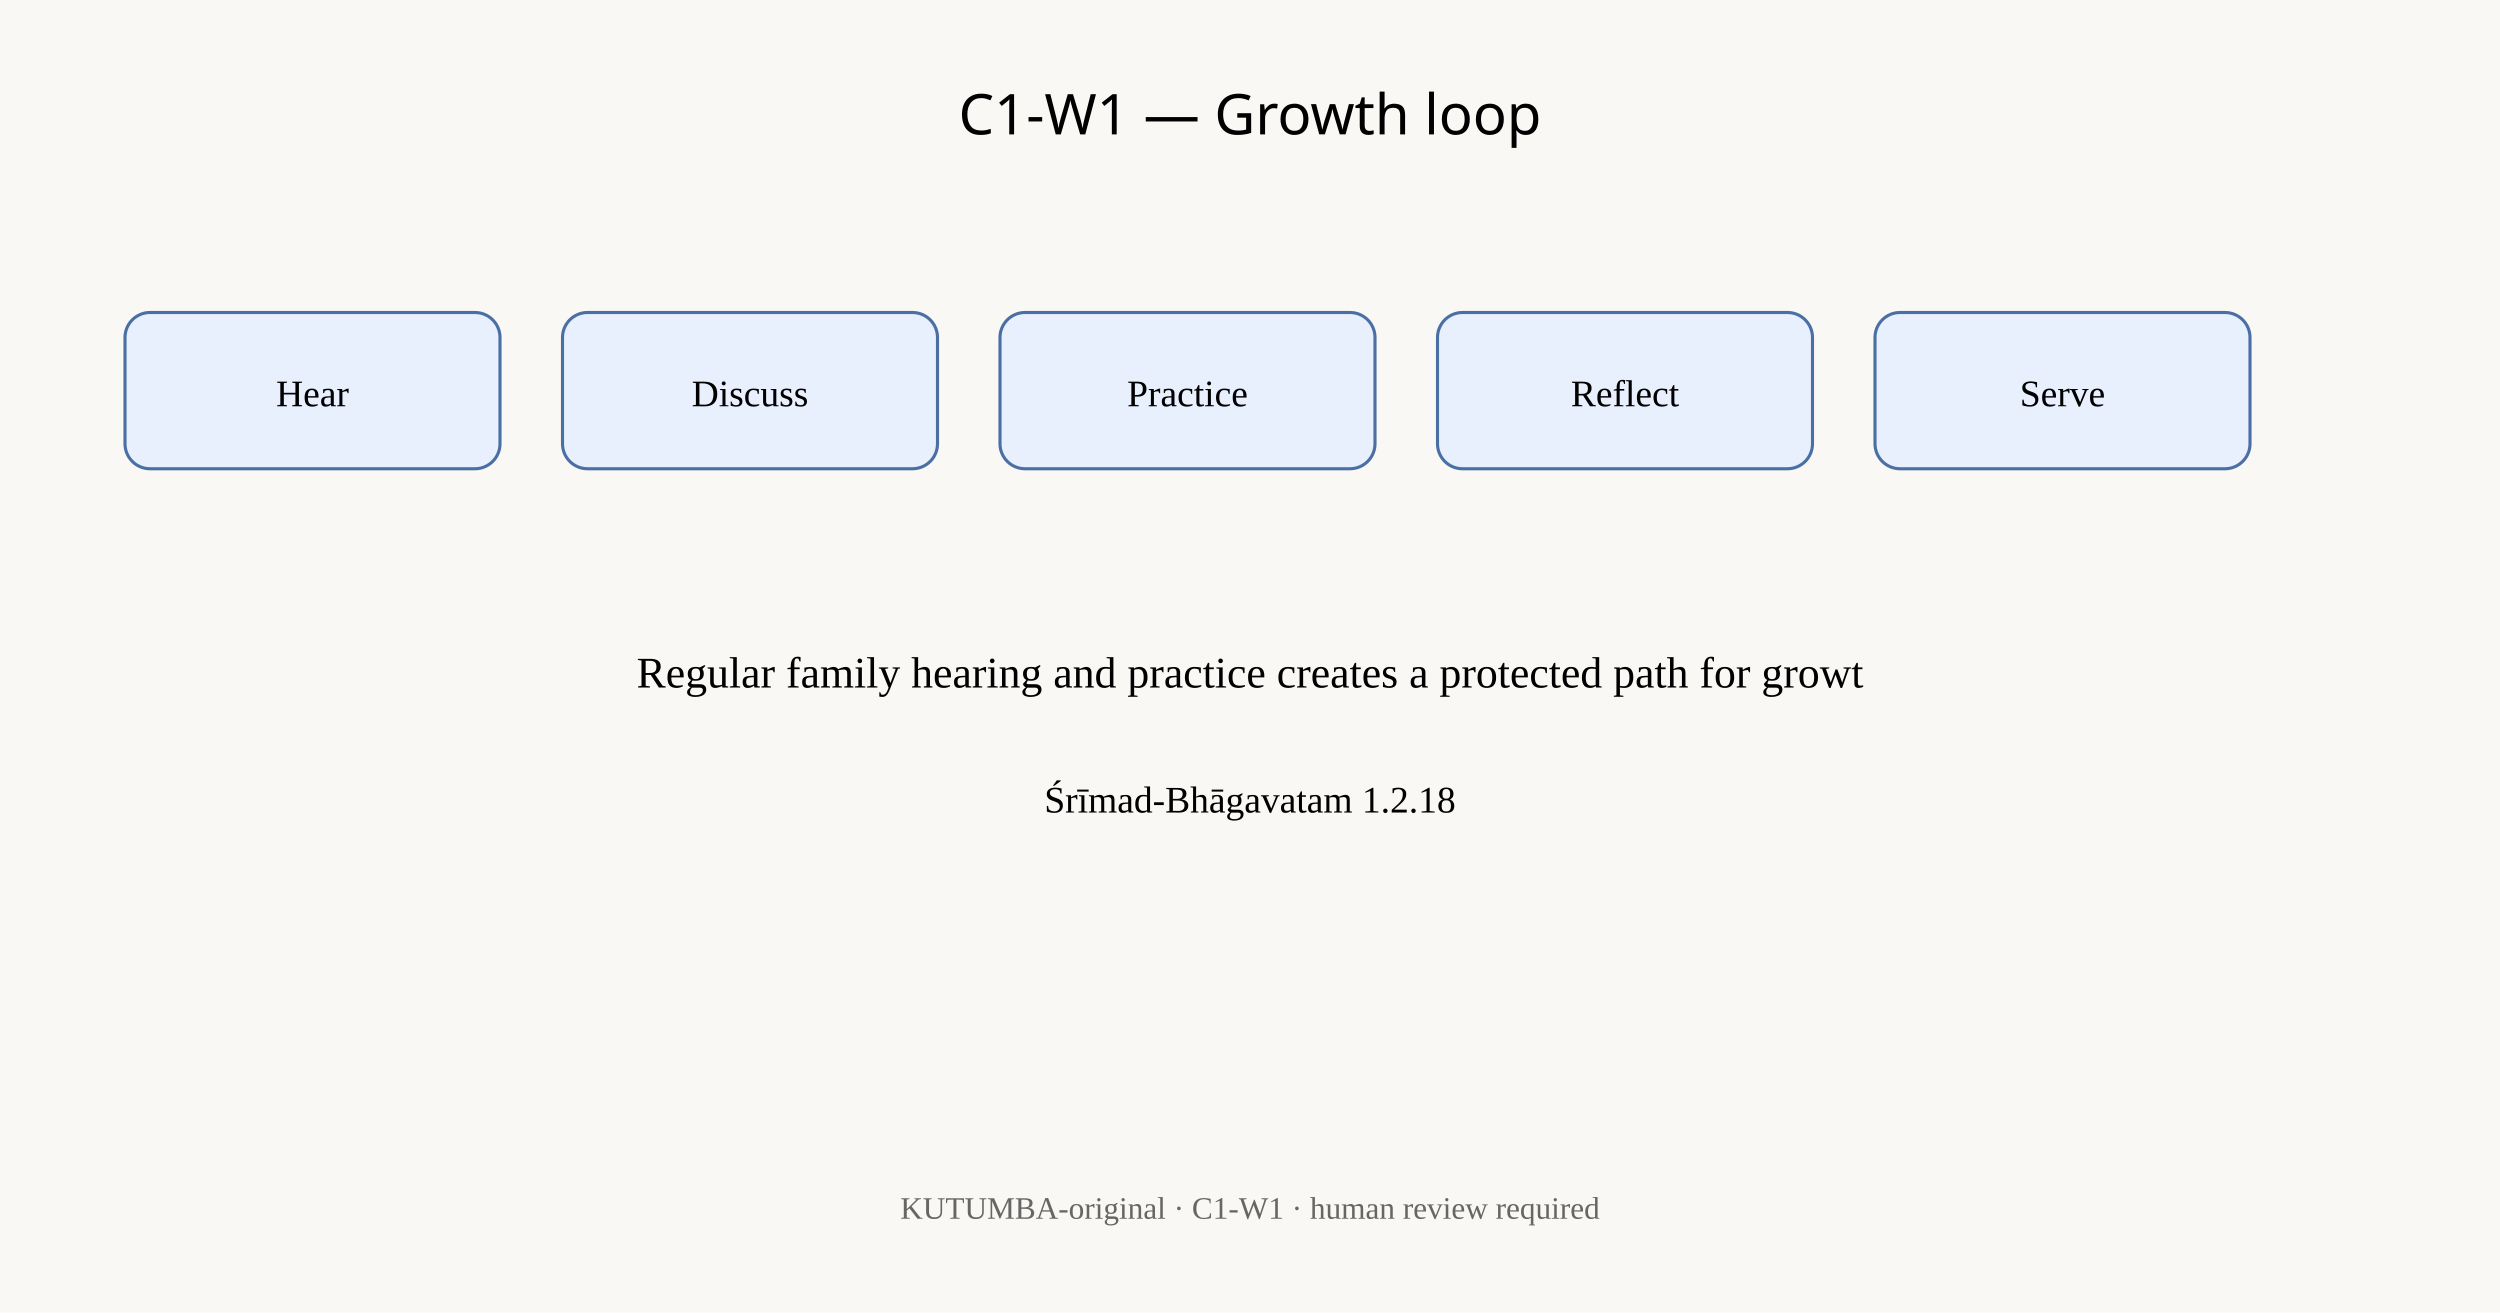
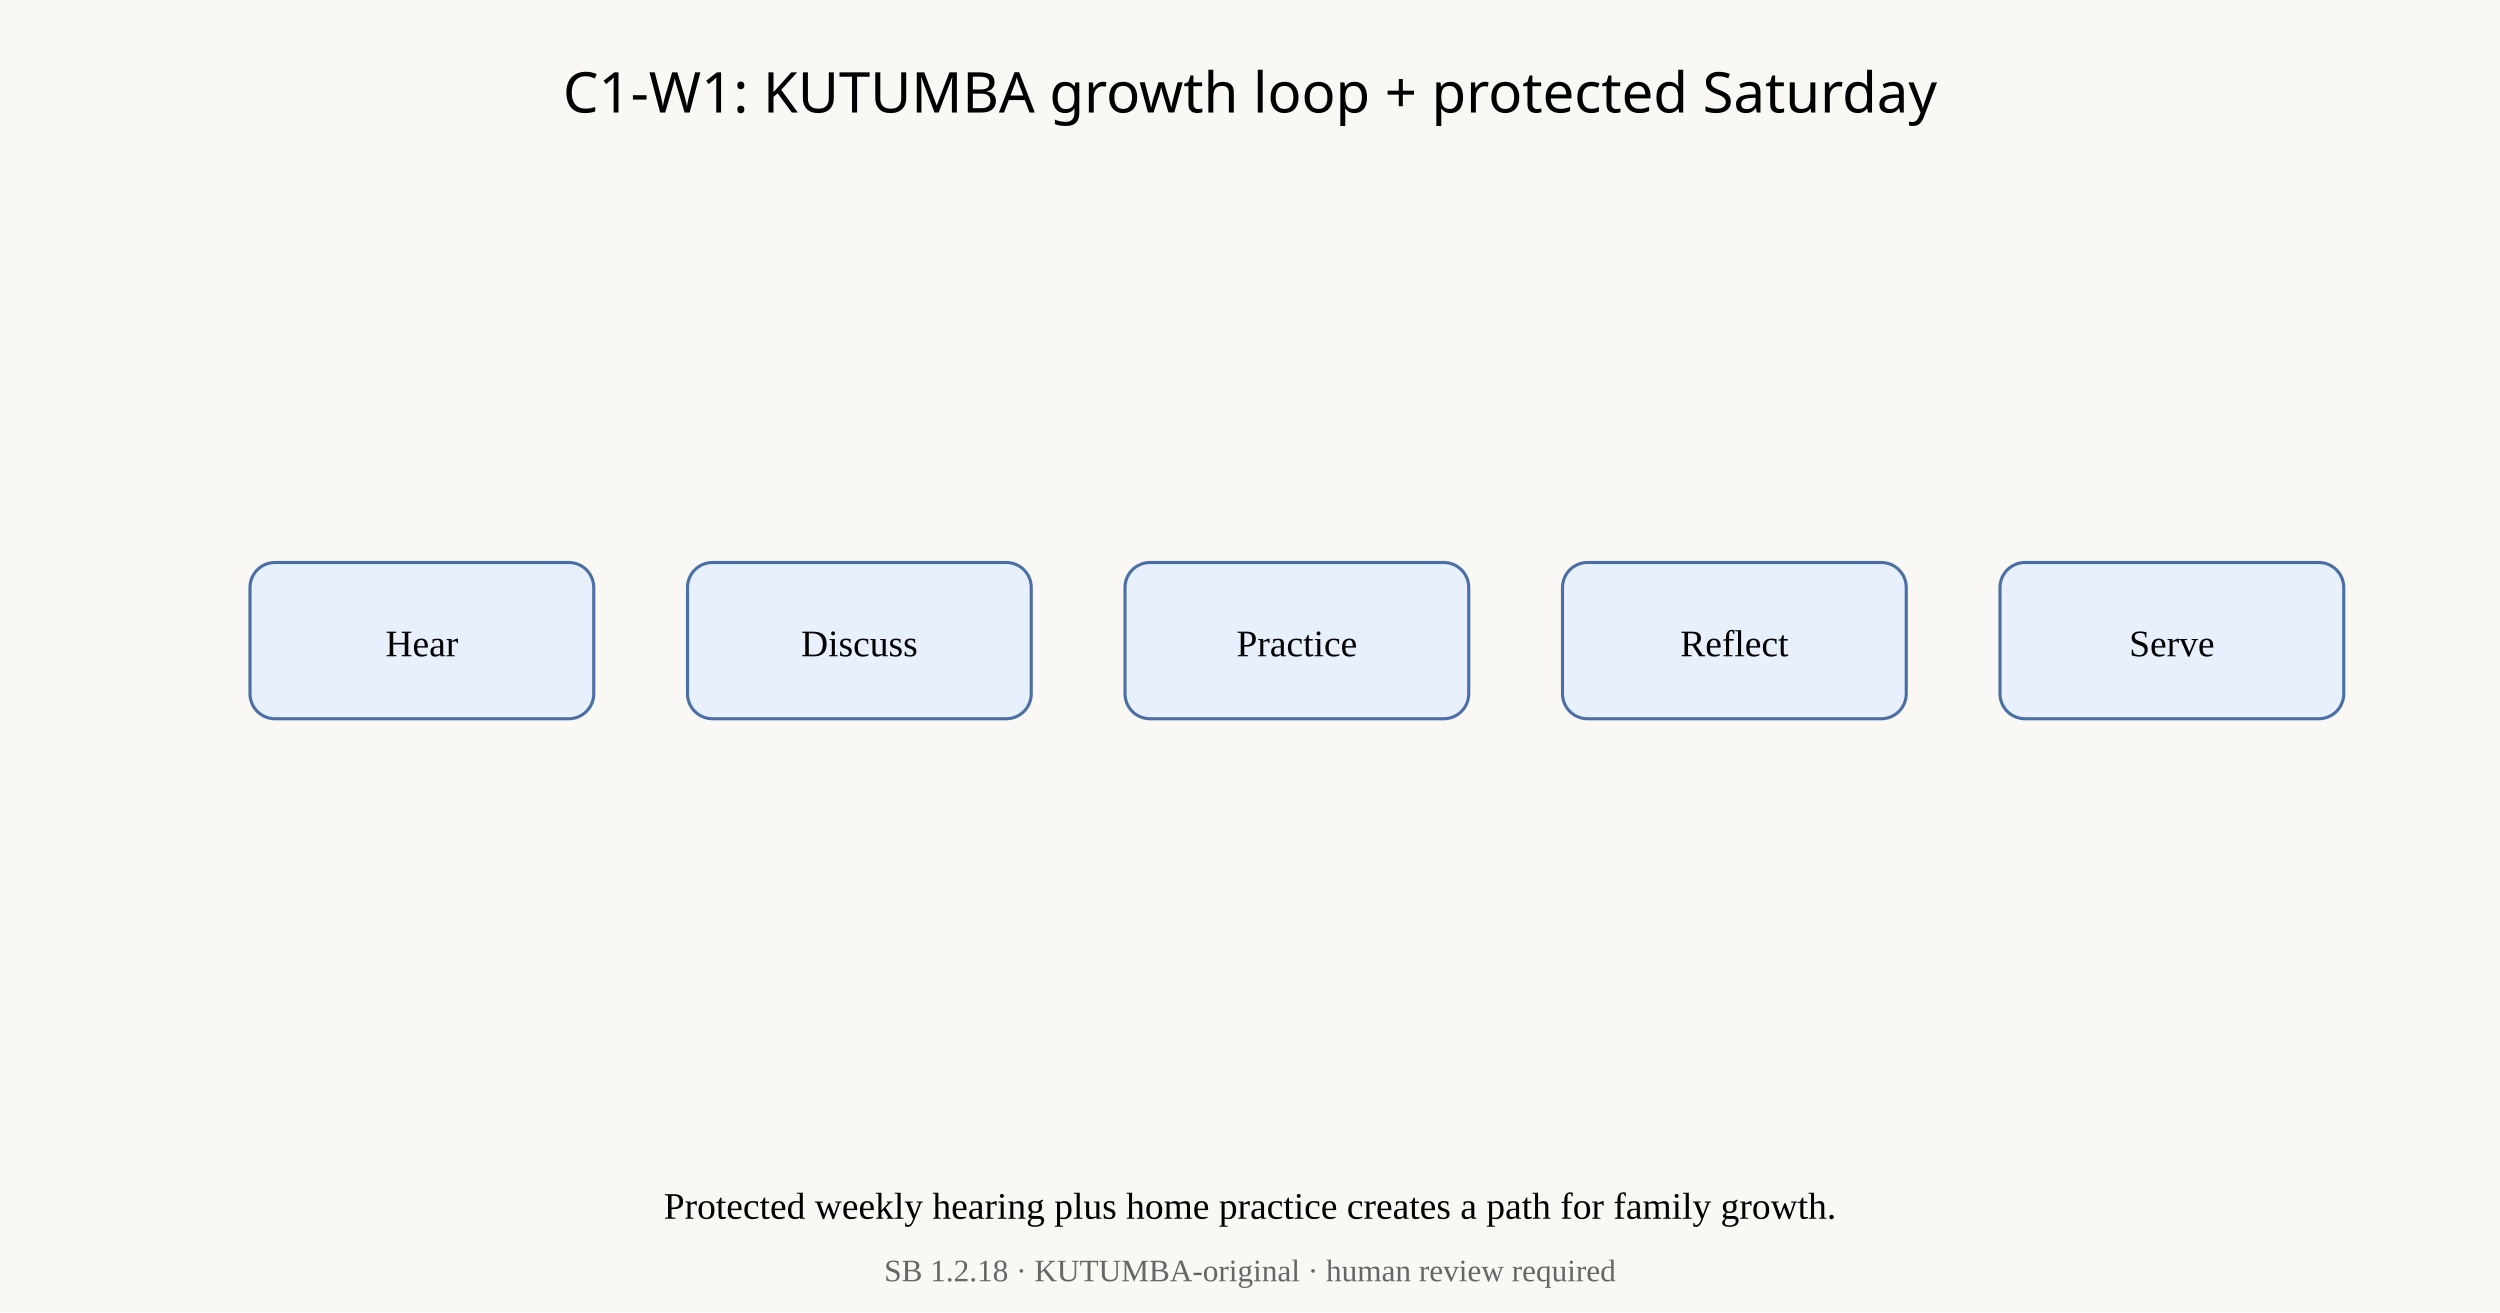
<svg xmlns="http://www.w3.org/2000/svg" viewBox="0 0 800 420" role="img">
  <rect width="800" height="420" fill="#faf8f5" />
-   <text x="400" y="43" text-anchor="middle" font-size="18" font-family="Segoe UI,sans-serif">C1-W1 — Growth loop</text>
-   <rect x="40" y="100" width="120" height="50" rx="8" fill="#e8f0fe" stroke="#4a6fa5" />
-   <text x="100" y="130" text-anchor="middle" font-size="12">Hear</text>
-   <rect x="180" y="100" width="120" height="50" rx="8" fill="#e8f0fe" stroke="#4a6fa5" />
-   <text x="240" y="130" text-anchor="middle" font-size="12">Discuss</text>
-   <rect x="320" y="100" width="120" height="50" rx="8" fill="#e8f0fe" stroke="#4a6fa5" />
-   <text x="380" y="130" text-anchor="middle" font-size="12">Practice</text>
-   <rect x="460" y="100" width="120" height="50" rx="8" fill="#e8f0fe" stroke="#4a6fa5" />
-   <text x="520" y="130" text-anchor="middle" font-size="12">Reflect</text>
-   <rect x="600" y="100" width="120" height="50" rx="8" fill="#e8f0fe" stroke="#4a6fa5" />
-   <text x="660" y="130" text-anchor="middle" font-size="12">Serve</text>
-   <text x="400" y="220" text-anchor="middle" font-size="14">Regular family hearing and practice creates a protected path for growt</text>
-   <text x="400" y="260" text-anchor="middle" font-size="12">Śrīmad-Bhāgavatam 1.2.18</text>
-   <text x="400" y="390" text-anchor="middle" font-size="10" fill="#666">KUTUMBA-original · C1-W1 · human review required</text>
+   <text x="400" y="36" text-anchor="middle" font-size="18" font-family="Segoe UI,sans-serif">C1-W1: KUTUMBA growth loop + protected Saturday</text>
+   <rect x="80" y="180" width="110" height="50" rx="8" fill="#e8f0fe" stroke="#4a6fa5" />
+   <text x="135" y="210" text-anchor="middle" font-size="12">Hear</text>
+   <rect x="220" y="180" width="110" height="50" rx="8" fill="#e8f0fe" stroke="#4a6fa5" />
+   <text x="275" y="210" text-anchor="middle" font-size="12">Discuss</text>
+   <rect x="360" y="180" width="110" height="50" rx="8" fill="#e8f0fe" stroke="#4a6fa5" />
+   <text x="415" y="210" text-anchor="middle" font-size="12">Practice</text>
+   <rect x="500" y="180" width="110" height="50" rx="8" fill="#e8f0fe" stroke="#4a6fa5" />
+   <text x="555" y="210" text-anchor="middle" font-size="12">Reflect</text>
+   <rect x="640" y="180" width="110" height="50" rx="8" fill="#e8f0fe" stroke="#4a6fa5" />
+   <text x="695" y="210" text-anchor="middle" font-size="12">Serve</text>
+   <text x="400" y="390" text-anchor="middle" font-size="12">Protected weekly hearing plus home practice creates a path for family growth.</text>
+   <text x="400" y="410" text-anchor="middle" font-size="10" fill="#666">SB 1.2.18 · KUTUMBA-original · human review required</text>
</svg>
